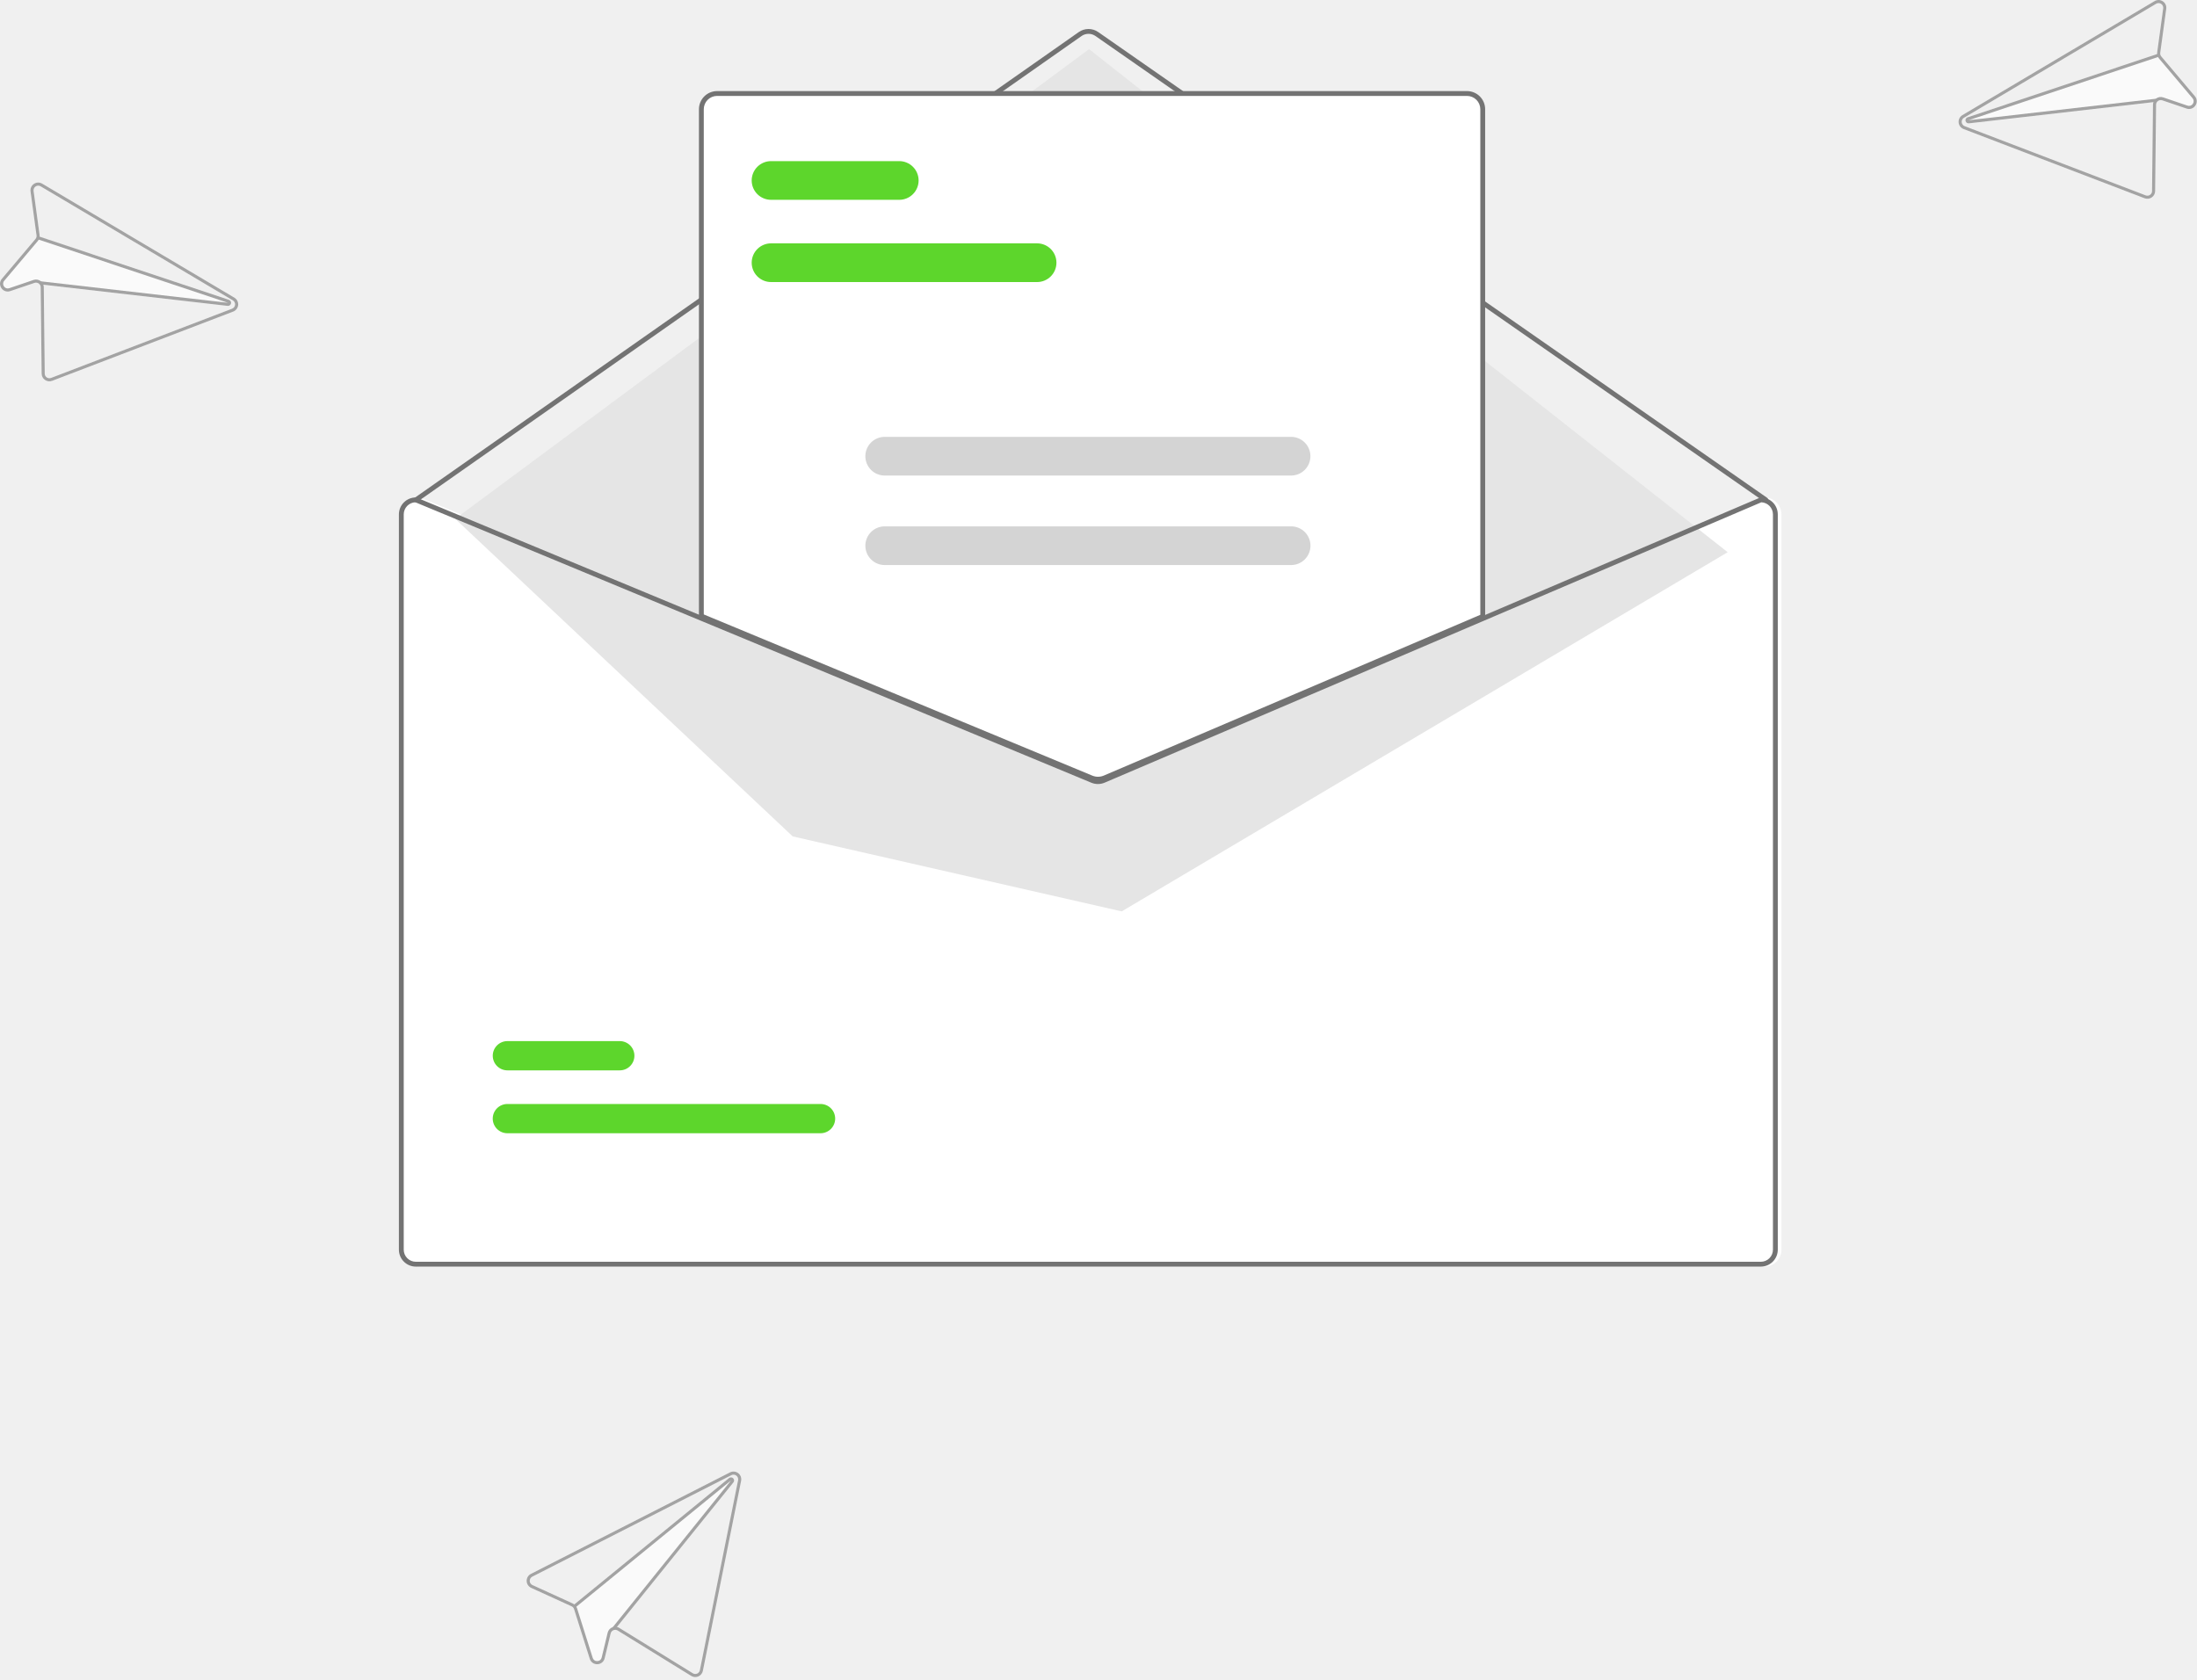
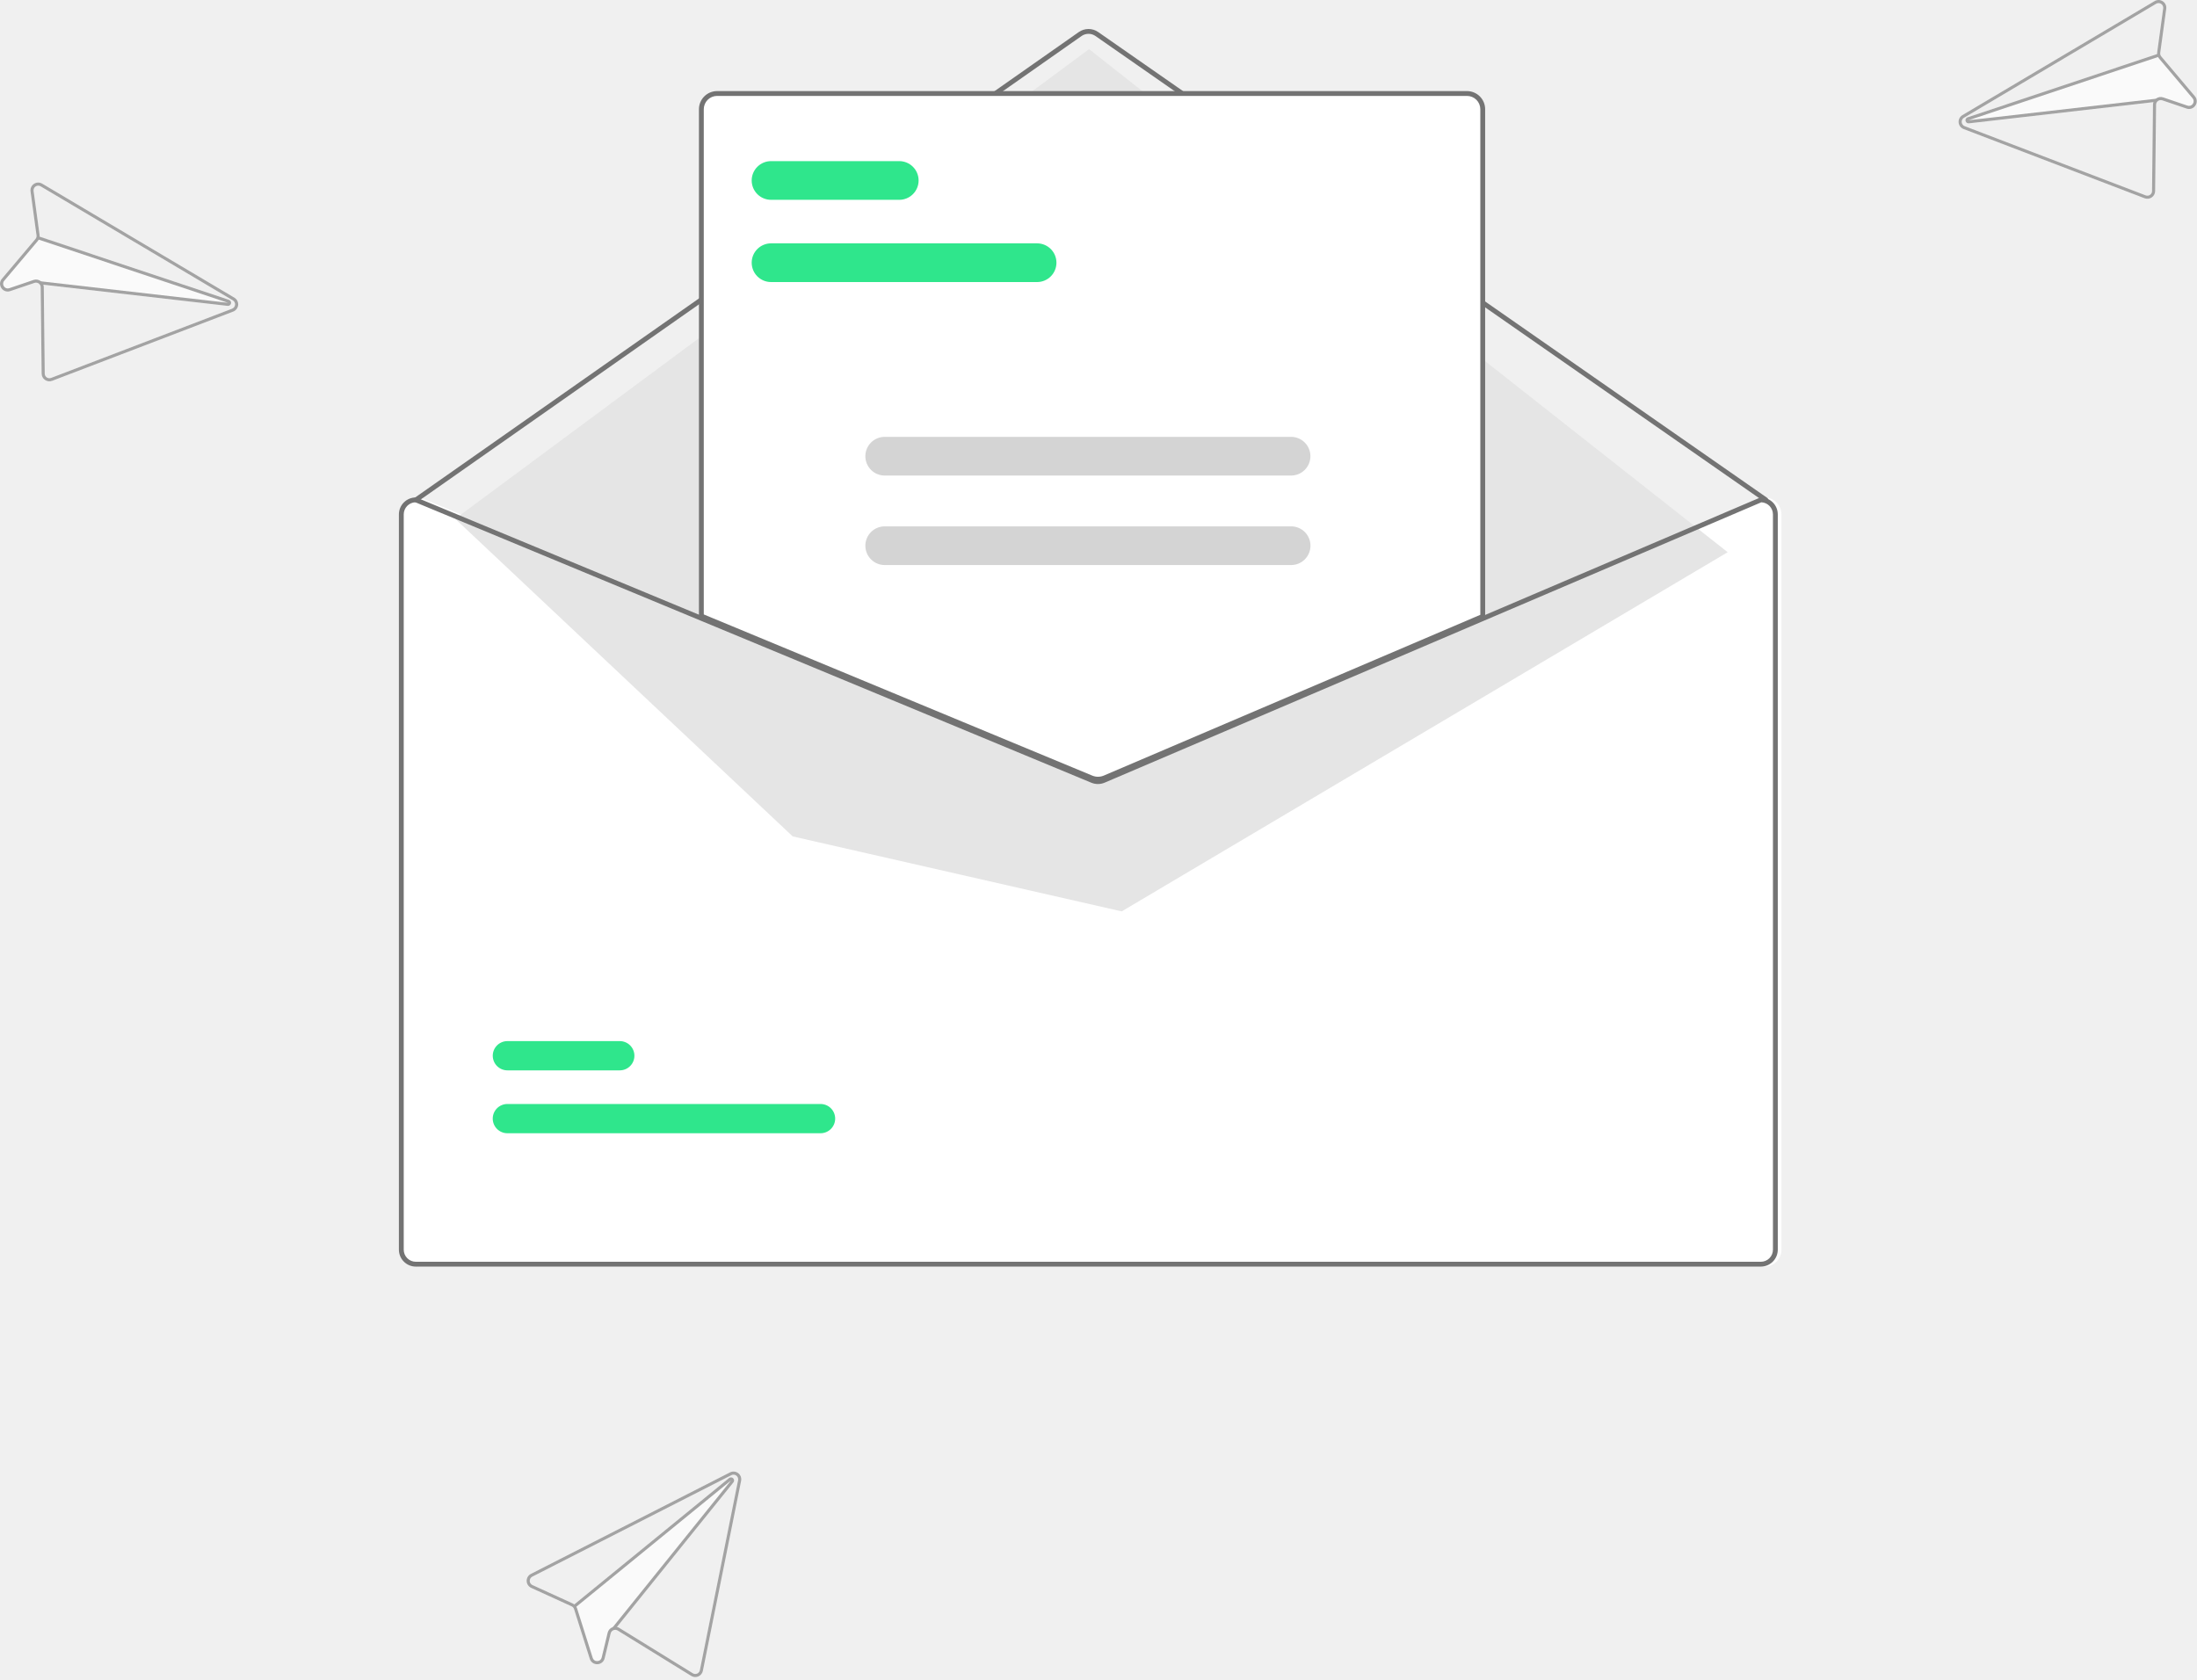
<svg xmlns="http://www.w3.org/2000/svg" width="225" height="172" viewBox="0 0 225 172" fill="none">
  <path d="M180.708 50.953H180.659L152.217 63.097L113.304 79.714C113.152 79.778 112.989 79.811 112.824 79.812C112.659 79.813 112.495 79.781 112.342 79.719L72.195 63.062L43.055 50.972L43.01 50.953H42.961C42.501 50.953 42.06 51.136 41.735 51.461C41.41 51.786 41.227 52.227 41.227 52.687V128.002C41.227 128.462 41.41 128.903 41.735 129.228C42.06 129.553 42.501 129.736 42.961 129.736H180.708C181.168 129.736 181.609 129.553 181.934 129.228C182.259 128.903 182.442 128.462 182.443 128.002V52.687C182.442 52.227 182.259 51.786 181.934 51.461C181.609 51.136 181.168 50.953 180.708 50.953Z" fill="white" />
  <path d="M180.843 51.448C180.793 51.448 180.743 51.432 180.702 51.403L112.185 3.686C111.977 3.542 111.729 3.464 111.475 3.465C111.222 3.465 110.974 3.543 110.766 3.689L42.743 51.403C42.689 51.44 42.623 51.455 42.558 51.443C42.493 51.432 42.436 51.395 42.398 51.342C42.361 51.288 42.346 51.222 42.357 51.157C42.368 51.092 42.405 51.035 42.458 50.997L110.482 3.283C110.773 3.08 111.119 2.97 111.474 2.97C111.83 2.969 112.177 3.077 112.468 3.28L180.985 50.996C181.028 51.027 181.061 51.07 181.078 51.12C181.095 51.17 181.096 51.224 181.08 51.274C181.064 51.325 181.033 51.368 180.99 51.4C180.948 51.431 180.896 51.448 180.843 51.448Z" fill="#737373" />
  <path d="M46.619 53.139L111.532 5.031L176.937 56.562L114.876 93.352L81.183 85.672L46.619 53.139Z" fill="#E5E5E5" />
-   <path d="M84.032 116.076H51.963C51.566 116.077 51.185 115.919 50.903 115.639C50.622 115.358 50.464 114.977 50.463 114.58C50.462 114.183 50.62 113.801 50.9 113.52C51.181 113.239 51.562 113.08 51.959 113.08H84.032C84.429 113.079 84.811 113.236 85.092 113.517C85.373 113.797 85.532 114.178 85.532 114.576C85.533 114.973 85.376 115.354 85.095 115.636C84.814 115.917 84.434 116.075 84.036 116.076H84.032Z" fill="#5DD62C" />
-   <path d="M63.47 109.635H51.964C51.567 109.635 51.186 109.478 50.905 109.197C50.624 108.916 50.465 108.536 50.465 108.139C50.464 107.741 50.621 107.36 50.902 107.079C51.182 106.798 51.563 106.639 51.96 106.638H63.47C63.666 106.638 63.861 106.676 64.043 106.751C64.225 106.826 64.391 106.936 64.53 107.075C64.67 107.214 64.781 107.379 64.856 107.561C64.932 107.742 64.971 107.937 64.971 108.134C64.972 108.331 64.933 108.526 64.858 108.708C64.783 108.89 64.673 109.055 64.534 109.195C64.394 109.334 64.229 109.445 64.048 109.52C63.866 109.596 63.671 109.634 63.474 109.635H63.47Z" fill="#5DD62C" />
+   <path d="M84.032 116.076H51.963C51.566 116.077 51.185 115.919 50.903 115.639C50.622 115.358 50.464 114.977 50.463 114.58C50.462 114.183 50.62 113.801 50.9 113.52C51.181 113.239 51.562 113.08 51.959 113.08H84.032C84.429 113.079 84.811 113.236 85.092 113.517C85.373 113.797 85.532 114.178 85.532 114.576C85.533 114.973 85.376 115.354 85.095 115.636C84.814 115.917 84.434 116.075 84.036 116.076H84.032Z" fill="#2FE68C" />
+   <path d="M63.47 109.635H51.964C51.567 109.635 51.186 109.478 50.905 109.197C50.624 108.916 50.465 108.536 50.465 108.139C50.464 107.741 50.621 107.36 50.902 107.079C51.182 106.798 51.563 106.639 51.96 106.638H63.47C63.666 106.638 63.861 106.676 64.043 106.751C64.225 106.826 64.391 106.936 64.53 107.075C64.67 107.214 64.781 107.379 64.856 107.561C64.932 107.742 64.971 107.937 64.971 108.134C64.972 108.331 64.933 108.526 64.858 108.708C64.783 108.89 64.673 109.055 64.534 109.195C64.394 109.334 64.229 109.445 64.048 109.52C63.866 109.596 63.671 109.634 63.474 109.635H63.47Z" fill="#2FE68C" />
  <path d="M112.457 79.936C112.214 79.936 111.972 79.888 111.747 79.796L71.713 63.185V11.189C71.713 10.729 71.896 10.289 72.221 9.964C72.546 9.639 72.987 9.456 73.447 9.455H150.249C150.709 9.456 151.149 9.639 151.475 9.964C151.8 10.289 151.983 10.729 151.983 11.189V63.221L151.908 63.254L113.19 79.788C112.958 79.885 112.709 79.936 112.457 79.936Z" fill="white" />
  <path d="M112.449 80.057C112.189 80.057 111.931 80.007 111.69 79.909L71.58 63.266V11.187C71.581 10.695 71.777 10.222 72.125 9.874C72.473 9.526 72.946 9.33 73.438 9.329H150.24C150.733 9.33 151.205 9.526 151.553 9.874C151.902 10.222 152.097 10.695 152.098 11.187V63.301L113.229 79.9C112.982 80.004 112.717 80.057 112.449 80.057ZM72.076 62.935L111.879 79.451C112.251 79.601 112.666 79.599 113.036 79.444L151.603 62.974V11.187C151.602 10.826 151.458 10.48 151.203 10.224C150.948 9.969 150.601 9.825 150.24 9.825H73.438C73.077 9.825 72.731 9.969 72.475 10.224C72.22 10.48 72.076 10.826 72.076 11.187L72.076 62.935Z" fill="#737373" />
  <path d="M180.333 50.953H180.284L151.842 63.097L112.929 79.714C112.777 79.778 112.614 79.811 112.449 79.812C112.284 79.813 112.12 79.781 111.967 79.719L71.82 63.062L42.68 50.972L42.635 50.953H42.586C42.126 50.953 41.685 51.136 41.36 51.461C41.035 51.786 40.852 52.227 40.852 52.687V128.002C40.852 128.462 41.035 128.903 41.36 129.228C41.685 129.553 42.126 129.736 42.586 129.736H180.333C180.793 129.736 181.234 129.553 181.559 129.228C181.884 128.903 182.067 128.462 182.068 128.002V52.687C182.067 52.227 181.884 51.786 181.559 51.461C181.234 51.136 180.793 50.953 180.333 50.953ZM181.572 128.002C181.572 128.331 181.441 128.646 181.209 128.878C180.977 129.11 180.662 129.241 180.333 129.241H42.586C42.257 129.241 41.942 129.11 41.71 128.878C41.478 128.646 41.347 128.331 41.347 128.002V52.687C41.347 52.367 41.472 52.059 41.694 51.828C41.916 51.597 42.219 51.461 42.539 51.448L71.82 63.598L111.777 80.177C112.209 80.353 112.694 80.35 113.124 80.169L151.842 63.635L180.383 51.448C180.702 51.462 181.004 51.598 181.226 51.829C181.447 52.06 181.571 52.367 181.572 52.687V128.002Z" fill="#737373" />
-   <path d="M106.214 28.89H78.962C78.436 28.89 77.933 28.68 77.562 28.309C77.191 27.937 76.982 27.433 76.982 26.908C76.982 26.383 77.191 25.879 77.562 25.508C77.933 25.136 78.436 24.927 78.962 24.926H106.214C106.739 24.927 107.242 25.136 107.613 25.508C107.985 25.879 108.193 26.383 108.193 26.908C108.193 27.433 107.985 27.937 107.613 28.309C107.242 28.68 106.739 28.89 106.214 28.89Z" fill="#5DD62C" />
-   <path d="M92.095 20.467H78.964C78.439 20.467 77.935 20.258 77.563 19.887C77.191 19.515 76.982 19.011 76.982 18.485C76.982 17.959 77.191 17.455 77.563 17.084C77.935 16.712 78.439 16.503 78.964 16.503H92.095C92.621 16.503 93.125 16.712 93.496 17.084C93.868 17.455 94.077 17.959 94.077 18.485C94.077 19.011 93.868 19.515 93.496 19.887C93.125 20.258 92.621 20.467 92.095 20.467Z" fill="#5DD62C" />
+   <path d="M106.214 28.89H78.962C78.436 28.89 77.933 28.68 77.562 28.309C77.191 27.937 76.982 27.433 76.982 26.908C76.982 26.383 77.191 25.879 77.562 25.508C77.933 25.136 78.436 24.927 78.962 24.926H106.214C106.739 24.927 107.242 25.136 107.613 25.508C107.985 25.879 108.193 26.383 108.193 26.908C108.193 27.433 107.985 27.937 107.613 28.309C107.242 28.68 106.739 28.89 106.214 28.89Z" fill="#2FE68C" />
+   <path d="M92.095 20.467H78.964C78.439 20.467 77.935 20.258 77.563 19.887C77.191 19.515 76.982 19.011 76.982 18.485C76.982 17.959 77.191 17.455 77.563 17.084C77.935 16.712 78.439 16.503 78.964 16.503H92.095C92.621 16.503 93.125 16.712 93.496 17.084C93.868 17.455 94.077 17.959 94.077 18.485C94.077 19.011 93.868 19.515 93.496 19.887C93.125 20.258 92.621 20.467 92.095 20.467Z" fill="#2FE68C" />
  <path d="M132.224 48.71H90.602C90.077 48.709 89.574 48.5 89.203 48.129C88.832 47.757 88.623 47.253 88.623 46.728C88.623 46.203 88.832 45.699 89.203 45.328C89.574 44.956 90.077 44.747 90.602 44.746H132.224C132.749 44.747 133.252 44.956 133.623 45.328C133.995 45.699 134.203 46.203 134.203 46.728C134.203 47.253 133.995 47.757 133.623 48.129C133.252 48.5 132.749 48.709 132.224 48.71Z" fill="#D4D4D4" />
  <path d="M132.227 57.877H90.605C90.079 57.877 89.575 57.669 89.204 57.297C88.832 56.925 88.623 56.421 88.623 55.896C88.623 55.37 88.832 54.866 89.204 54.494C89.575 54.122 90.079 53.914 90.605 53.914H132.227C132.752 53.914 133.256 54.122 133.628 54.494C134 54.866 134.209 55.37 134.209 55.896C134.209 56.421 134 56.925 133.628 57.297C133.256 57.669 132.752 57.877 132.227 57.877Z" fill="#D4D4D4" />
  <path d="M4.319 18.809C4.19 18.733 4.043 18.695 3.893 18.698C3.744 18.702 3.599 18.748 3.474 18.831C3.35 18.914 3.251 19.03 3.189 19.166C3.128 19.302 3.106 19.453 3.126 19.601L3.74 24.106C3.749 24.172 3.744 24.24 3.727 24.304C3.708 24.368 3.676 24.427 3.633 24.478L0.193 28.553C0.078 28.684 0.01 28.85 0.001 29.024C-0.008 29.199 0.042 29.371 0.142 29.513L0.146 29.518C0.242 29.663 0.384 29.77 0.548 29.825C0.713 29.879 0.891 29.876 1.054 29.818L3.538 28.974C3.62 28.947 3.709 28.943 3.793 28.962C3.878 28.981 3.956 29.023 4.018 29.083C4.065 29.126 4.103 29.178 4.128 29.237C4.154 29.296 4.167 29.359 4.167 29.422L4.264 38.274C4.265 38.402 4.297 38.528 4.358 38.641C4.418 38.754 4.505 38.85 4.612 38.922C4.717 38.993 4.839 39.038 4.966 39.053C5.093 39.068 5.221 39.052 5.341 39.007L23.883 31.916C24.022 31.862 24.144 31.771 24.234 31.651C24.325 31.532 24.379 31.39 24.392 31.241C24.404 31.091 24.375 30.942 24.306 30.809C24.238 30.676 24.133 30.565 24.005 30.489L23.752 30.339L4.319 18.809ZM3.44 19.558C3.428 19.469 3.442 19.378 3.479 19.297C3.516 19.215 3.575 19.145 3.65 19.096C3.725 19.046 3.812 19.019 3.902 19.017C3.991 19.014 4.08 19.038 4.157 19.083L23.584 30.61L23.843 30.763C23.919 30.809 23.982 30.875 24.023 30.955C24.064 31.035 24.081 31.124 24.073 31.213C24.066 31.303 24.034 31.388 23.98 31.46C23.926 31.531 23.853 31.586 23.77 31.619L5.228 38.71C5.156 38.737 5.079 38.747 5.003 38.738C4.927 38.729 4.854 38.702 4.79 38.658C4.727 38.615 4.675 38.557 4.638 38.49C4.602 38.422 4.583 38.347 4.582 38.27L4.485 29.419C4.485 29.331 4.47 29.244 4.44 29.162L23.318 31.331C23.391 31.34 23.466 31.323 23.528 31.283C23.591 31.243 23.638 31.183 23.66 31.112C23.683 31.041 23.68 30.965 23.652 30.896C23.625 30.828 23.574 30.77 23.509 30.735C23.493 30.726 23.476 30.719 23.459 30.714L4.06 24.238C4.065 24.18 4.063 24.121 4.054 24.062L3.44 19.558Z" fill="#FAFAFA" />
  <path d="M4.319 18.809C4.19 18.733 4.043 18.695 3.893 18.698C3.744 18.702 3.599 18.748 3.474 18.831C3.35 18.914 3.251 19.03 3.189 19.166C3.128 19.302 3.106 19.453 3.126 19.601L3.74 24.106C3.749 24.172 3.744 24.24 3.727 24.304C3.708 24.368 3.676 24.427 3.633 24.478L0.193 28.553C0.078 28.684 0.01 28.85 0.001 29.024C-0.008 29.199 0.042 29.371 0.142 29.513L0.146 29.518C0.242 29.663 0.384 29.77 0.548 29.825C0.713 29.879 0.891 29.876 1.054 29.818L3.538 28.974C3.62 28.947 3.709 28.943 3.793 28.962C3.878 28.981 3.956 29.023 4.018 29.083C4.065 29.126 4.103 29.178 4.128 29.237C4.154 29.296 4.167 29.359 4.167 29.422L4.264 38.274C4.265 38.402 4.297 38.528 4.358 38.641C4.418 38.754 4.505 38.85 4.612 38.922C4.717 38.993 4.839 39.038 4.966 39.053C5.093 39.068 5.221 39.052 5.341 39.007L23.883 31.916C24.022 31.862 24.144 31.771 24.234 31.651C24.325 31.532 24.379 31.39 24.392 31.241C24.404 31.091 24.375 30.942 24.306 30.809C24.238 30.676 24.133 30.565 24.005 30.489L23.752 30.339L4.319 18.809ZM3.44 19.558C3.428 19.469 3.442 19.378 3.479 19.297C3.516 19.215 3.575 19.145 3.65 19.096C3.725 19.046 3.812 19.019 3.902 19.017C3.991 19.014 4.08 19.038 4.157 19.083L23.584 30.61L23.843 30.763C23.919 30.809 23.982 30.875 24.023 30.955C24.064 31.035 24.081 31.124 24.073 31.213C24.066 31.303 24.034 31.388 23.98 31.46C23.926 31.531 23.853 31.586 23.77 31.619L5.228 38.71C5.156 38.737 5.079 38.747 5.003 38.738C4.927 38.729 4.854 38.702 4.79 38.658C4.727 38.615 4.675 38.557 4.638 38.49C4.602 38.422 4.583 38.347 4.582 38.27L4.485 29.419C4.485 29.331 4.47 29.244 4.44 29.162C4.399 29.043 4.329 28.936 4.237 28.851C4.224 28.838 4.21 28.826 4.196 28.815L4.195 28.813C4.091 28.727 3.967 28.669 3.834 28.645C3.701 28.621 3.564 28.631 3.436 28.674L0.951 29.518C0.853 29.554 0.746 29.555 0.647 29.522C0.548 29.489 0.463 29.424 0.406 29.337L0.404 29.334C0.343 29.249 0.313 29.145 0.319 29.041C0.324 28.936 0.365 28.836 0.435 28.758L3.875 24.683C3.912 24.64 3.944 24.594 3.97 24.544L3.971 24.543C3.997 24.495 4.017 24.445 4.032 24.393C4.047 24.343 4.056 24.291 4.06 24.238C4.065 24.18 4.063 24.121 4.054 24.062L3.44 19.558Z" fill="#A3A3A3" />
  <path d="M4.051 24.238L23.45 30.713C23.467 30.719 23.483 30.726 23.499 30.735C23.564 30.77 23.615 30.827 23.643 30.896C23.671 30.965 23.674 31.041 23.651 31.112C23.628 31.183 23.582 31.243 23.519 31.283C23.457 31.323 23.382 31.34 23.308 31.331L4.431 29.162L4.098 29.124L4.135 28.808L4.186 28.813L4.187 28.815L23.345 31.014L3.962 24.543L3.961 24.544L3.877 24.515L3.978 24.213L4.051 24.238Z" fill="#A3A3A3" />
  <path d="M220.658 0.111L201.225 11.641L200.972 11.79C200.843 11.867 200.739 11.978 200.67 12.111C200.602 12.244 200.572 12.393 200.585 12.542C200.598 12.691 200.652 12.834 200.742 12.953C200.832 13.073 200.954 13.164 201.094 13.217L219.636 20.309C219.756 20.354 219.884 20.37 220.011 20.355C220.138 20.34 220.259 20.295 220.365 20.224C220.471 20.152 220.559 20.055 220.619 19.943C220.68 19.83 220.712 19.704 220.713 19.576L220.81 10.724C220.81 10.66 220.823 10.597 220.849 10.539C220.874 10.48 220.911 10.428 220.958 10.384C221.021 10.324 221.099 10.283 221.183 10.264C221.268 10.245 221.356 10.249 221.439 10.276L223.923 11.119C224.086 11.178 224.264 11.181 224.429 11.126C224.593 11.072 224.735 10.964 224.831 10.82L224.835 10.815C224.935 10.672 224.985 10.5 224.976 10.326C224.966 10.152 224.899 9.986 224.784 9.855L221.344 5.78C221.301 5.729 221.269 5.67 221.25 5.606C221.232 5.541 221.228 5.474 221.236 5.408L221.85 0.903C221.871 0.755 221.849 0.604 221.787 0.468C221.726 0.332 221.627 0.215 221.502 0.133C221.378 0.05 221.233 0.004 221.083 0C220.934 -0.004 220.786 0.035 220.658 0.111ZM221.537 0.859L220.922 5.364C220.914 5.422 220.912 5.481 220.917 5.54L201.518 12.015C201.501 12.021 201.484 12.028 201.468 12.037C201.403 12.072 201.352 12.129 201.324 12.198C201.297 12.267 201.294 12.343 201.317 12.414C201.339 12.485 201.386 12.545 201.448 12.585C201.511 12.625 201.585 12.642 201.659 12.633L220.536 10.464C220.507 10.546 220.492 10.633 220.492 10.721L220.395 19.572C220.394 19.649 220.375 19.724 220.338 19.792C220.302 19.859 220.25 19.917 220.186 19.96C220.123 20.003 220.05 20.031 219.974 20.04C219.898 20.049 219.82 20.039 219.749 20.012L201.207 12.921C201.123 12.888 201.051 12.833 200.997 12.761C200.943 12.69 200.911 12.604 200.903 12.515C200.896 12.426 200.913 12.337 200.954 12.257C200.995 12.177 201.057 12.111 201.134 12.065L201.393 11.911L220.82 0.385C220.897 0.339 220.985 0.316 221.075 0.318C221.165 0.321 221.252 0.348 221.327 0.398C221.402 0.447 221.461 0.517 221.498 0.598C221.535 0.68 221.549 0.771 221.537 0.859Z" fill="#FAFAFA" />
  <path d="M220.658 0.111L201.225 11.641L200.972 11.79C200.843 11.867 200.739 11.978 200.67 12.111C200.602 12.244 200.572 12.393 200.585 12.542C200.598 12.691 200.652 12.834 200.742 12.953C200.832 13.073 200.954 13.164 201.094 13.217L219.636 20.309C219.756 20.354 219.884 20.37 220.011 20.355C220.138 20.34 220.259 20.295 220.365 20.224C220.471 20.152 220.559 20.055 220.619 19.943C220.68 19.83 220.712 19.704 220.713 19.576L220.81 10.724C220.81 10.66 220.823 10.597 220.849 10.539C220.874 10.48 220.911 10.428 220.958 10.384C221.021 10.324 221.099 10.283 221.183 10.264C221.268 10.245 221.356 10.249 221.439 10.276L223.923 11.119C224.086 11.178 224.264 11.181 224.429 11.126C224.593 11.072 224.735 10.964 224.831 10.82L224.835 10.815C224.935 10.672 224.985 10.5 224.976 10.326C224.966 10.152 224.899 9.986 224.784 9.855L221.344 5.78C221.301 5.729 221.269 5.67 221.25 5.606C221.232 5.541 221.228 5.474 221.236 5.408L221.85 0.903C221.871 0.755 221.849 0.604 221.787 0.468C221.726 0.332 221.627 0.215 221.502 0.133C221.378 0.05 221.233 0.004 221.083 0C220.934 -0.004 220.786 0.035 220.658 0.111ZM221.537 0.859L220.922 5.364C220.914 5.422 220.912 5.481 220.917 5.54C220.921 5.592 220.93 5.644 220.945 5.695C220.96 5.747 220.98 5.797 221.005 5.845L221.007 5.846C221.033 5.895 221.065 5.942 221.102 5.985L224.542 10.06C224.611 10.138 224.652 10.238 224.658 10.342C224.664 10.447 224.633 10.55 224.572 10.636L224.571 10.638C224.514 10.726 224.429 10.791 224.33 10.824C224.231 10.857 224.124 10.855 224.026 10.82L221.54 9.976C221.412 9.932 221.275 9.922 221.143 9.947C221.01 9.971 220.885 10.029 220.781 10.115L220.78 10.116C220.766 10.128 220.753 10.14 220.74 10.152C220.648 10.238 220.578 10.345 220.536 10.463C220.507 10.546 220.492 10.633 220.492 10.72L220.395 19.572C220.394 19.649 220.374 19.724 220.338 19.792C220.302 19.859 220.25 19.917 220.186 19.96C220.123 20.003 220.05 20.031 219.974 20.04C219.898 20.049 219.82 20.039 219.749 20.012L201.207 12.921C201.123 12.888 201.051 12.833 200.997 12.761C200.943 12.69 200.911 12.604 200.903 12.515C200.896 12.426 200.913 12.337 200.954 12.257C200.995 12.177 201.057 12.111 201.134 12.065L201.393 11.911L220.82 0.385C220.897 0.339 220.985 0.316 221.075 0.318C221.165 0.321 221.252 0.348 221.327 0.398C221.402 0.447 221.461 0.517 221.498 0.598C221.535 0.68 221.549 0.771 221.537 0.859Z" fill="#A3A3A3" />
  <path d="M220.976 5.516L221.076 5.817L220.992 5.846L220.991 5.845L201.609 12.316L220.766 10.117L220.767 10.116L220.819 10.111L220.856 10.426L220.522 10.464L201.645 12.633C201.571 12.642 201.497 12.625 201.434 12.585C201.372 12.546 201.325 12.485 201.302 12.414C201.28 12.344 201.282 12.267 201.31 12.198C201.338 12.13 201.389 12.073 201.454 12.037C201.47 12.029 201.486 12.021 201.504 12.016L220.902 5.54L220.976 5.516Z" fill="#A3A3A3" />
  <path d="M54.367 161.212C54.233 161.28 54.122 161.384 54.046 161.513C53.969 161.641 53.93 161.788 53.934 161.938C53.937 162.087 53.983 162.232 54.065 162.357C54.147 162.482 54.263 162.581 54.399 162.643L58.534 164.532C58.595 164.56 58.65 164.6 58.695 164.649C58.739 164.699 58.771 164.758 58.791 164.822L60.397 169.907C60.447 170.074 60.551 170.22 60.693 170.321C60.836 170.422 61.008 170.472 61.182 170.463L61.188 170.463C61.361 170.458 61.528 170.396 61.662 170.286C61.796 170.176 61.889 170.024 61.926 169.855L62.541 167.305C62.562 167.22 62.606 167.144 62.667 167.082C62.728 167.021 62.805 166.977 62.889 166.956C62.951 166.94 63.016 166.936 63.079 166.946C63.142 166.956 63.202 166.978 63.256 167.013L70.789 171.661C70.898 171.729 71.022 171.769 71.15 171.778C71.277 171.787 71.406 171.765 71.523 171.713C71.64 171.662 71.743 171.584 71.823 171.484C71.903 171.385 71.959 171.268 71.984 171.143L75.9 151.681C75.93 151.534 75.917 151.382 75.865 151.242C75.812 151.102 75.721 150.98 75.601 150.89C75.482 150.799 75.34 150.744 75.191 150.731C75.042 150.718 74.892 150.747 74.759 150.815L74.497 150.949L54.367 161.212ZM54.53 162.355C54.448 162.317 54.379 162.258 54.33 162.183C54.281 162.108 54.253 162.02 54.252 161.931C54.25 161.841 54.273 161.753 54.319 161.676C54.365 161.599 54.432 161.536 54.512 161.495L74.636 151.235L74.904 151.099C74.984 151.058 75.074 151.041 75.163 151.049C75.252 151.057 75.337 151.09 75.409 151.144C75.48 151.198 75.534 151.271 75.566 151.355C75.598 151.439 75.606 151.53 75.589 151.617L71.673 171.079C71.658 171.154 71.625 171.225 71.576 171.284C71.528 171.344 71.466 171.391 71.396 171.422C71.325 171.452 71.249 171.465 71.172 171.46C71.095 171.454 71.021 171.43 70.956 171.39L63.423 166.742C63.349 166.695 63.267 166.661 63.182 166.642L75.104 151.846C75.151 151.788 75.176 151.716 75.176 151.642C75.176 151.568 75.15 151.496 75.102 151.439C75.054 151.383 74.988 151.344 74.915 151.331C74.842 151.317 74.767 151.33 74.702 151.366C74.686 151.375 74.671 151.385 74.657 151.397L58.817 164.332C58.77 164.297 58.719 164.267 58.666 164.243L54.53 162.355Z" fill="#FAFAFA" />
  <path d="M54.367 161.212C54.233 161.28 54.122 161.384 54.046 161.513C53.969 161.641 53.93 161.788 53.934 161.938C53.937 162.087 53.983 162.232 54.065 162.357C54.147 162.482 54.263 162.581 54.399 162.643L58.534 164.532C58.595 164.56 58.65 164.6 58.695 164.649C58.739 164.699 58.771 164.758 58.791 164.822L60.397 169.907C60.447 170.074 60.551 170.22 60.693 170.321C60.836 170.422 61.008 170.472 61.182 170.463L61.188 170.463C61.361 170.458 61.528 170.396 61.662 170.286C61.796 170.176 61.889 170.024 61.926 169.855L62.541 167.305C62.562 167.22 62.606 167.144 62.667 167.082C62.728 167.021 62.805 166.977 62.889 166.956C62.951 166.94 63.016 166.936 63.079 166.946C63.142 166.956 63.202 166.978 63.256 167.013L70.789 171.661C70.898 171.729 71.022 171.769 71.15 171.778C71.277 171.787 71.406 171.765 71.523 171.713C71.64 171.662 71.743 171.584 71.823 171.484C71.903 171.385 71.959 171.268 71.984 171.143L75.9 151.681C75.93 151.534 75.917 151.382 75.865 151.242C75.812 151.102 75.721 150.98 75.601 150.89C75.482 150.799 75.34 150.744 75.191 150.731C75.042 150.718 74.892 150.747 74.759 150.815L74.497 150.949L54.367 161.212ZM54.53 162.355C54.448 162.317 54.379 162.258 54.33 162.183C54.281 162.108 54.253 162.02 54.252 161.931C54.25 161.841 54.273 161.753 54.319 161.676C54.365 161.599 54.432 161.536 54.512 161.495L74.636 151.235L74.904 151.099C74.984 151.058 75.074 151.041 75.163 151.049C75.252 151.057 75.337 151.09 75.409 151.144C75.48 151.198 75.534 151.271 75.566 151.355C75.598 151.439 75.606 151.53 75.589 151.617L71.673 171.079C71.658 171.154 71.625 171.225 71.576 171.284C71.528 171.344 71.466 171.391 71.396 171.422C71.325 171.452 71.249 171.465 71.172 171.46C71.095 171.454 71.021 171.43 70.956 171.39L63.423 166.742C63.349 166.695 63.267 166.661 63.182 166.642C63.059 166.614 62.932 166.616 62.81 166.648C62.793 166.652 62.775 166.657 62.758 166.663L62.757 166.663C62.628 166.705 62.513 166.779 62.421 166.878C62.33 166.978 62.265 167.099 62.233 167.23L61.618 169.782C61.596 169.884 61.54 169.975 61.459 170.041C61.378 170.107 61.278 170.144 61.173 170.145L61.17 170.145C61.066 170.151 60.962 170.122 60.877 170.061C60.791 170 60.729 169.912 60.7 169.812L59.094 164.726C59.078 164.672 59.055 164.621 59.027 164.572L59.027 164.57C59.001 164.523 58.969 164.479 58.933 164.439C58.898 164.399 58.859 164.364 58.817 164.332C58.77 164.297 58.719 164.267 58.666 164.243L54.53 162.355Z" fill="#A3A3A3" />
  <path d="M58.822 164.332L74.662 151.396C74.676 151.385 74.691 151.375 74.707 151.366C74.772 151.33 74.847 151.317 74.92 151.33C74.993 151.344 75.059 151.382 75.106 151.439C75.154 151.496 75.18 151.568 75.181 151.642C75.181 151.716 75.155 151.788 75.108 151.845L63.186 166.642L62.976 166.903L62.729 166.704L62.761 166.663L62.763 166.662L74.86 151.646L59.032 164.57L59.032 164.571L58.963 164.627L58.762 164.381L58.822 164.332Z" fill="#A3A3A3" />
</svg>
